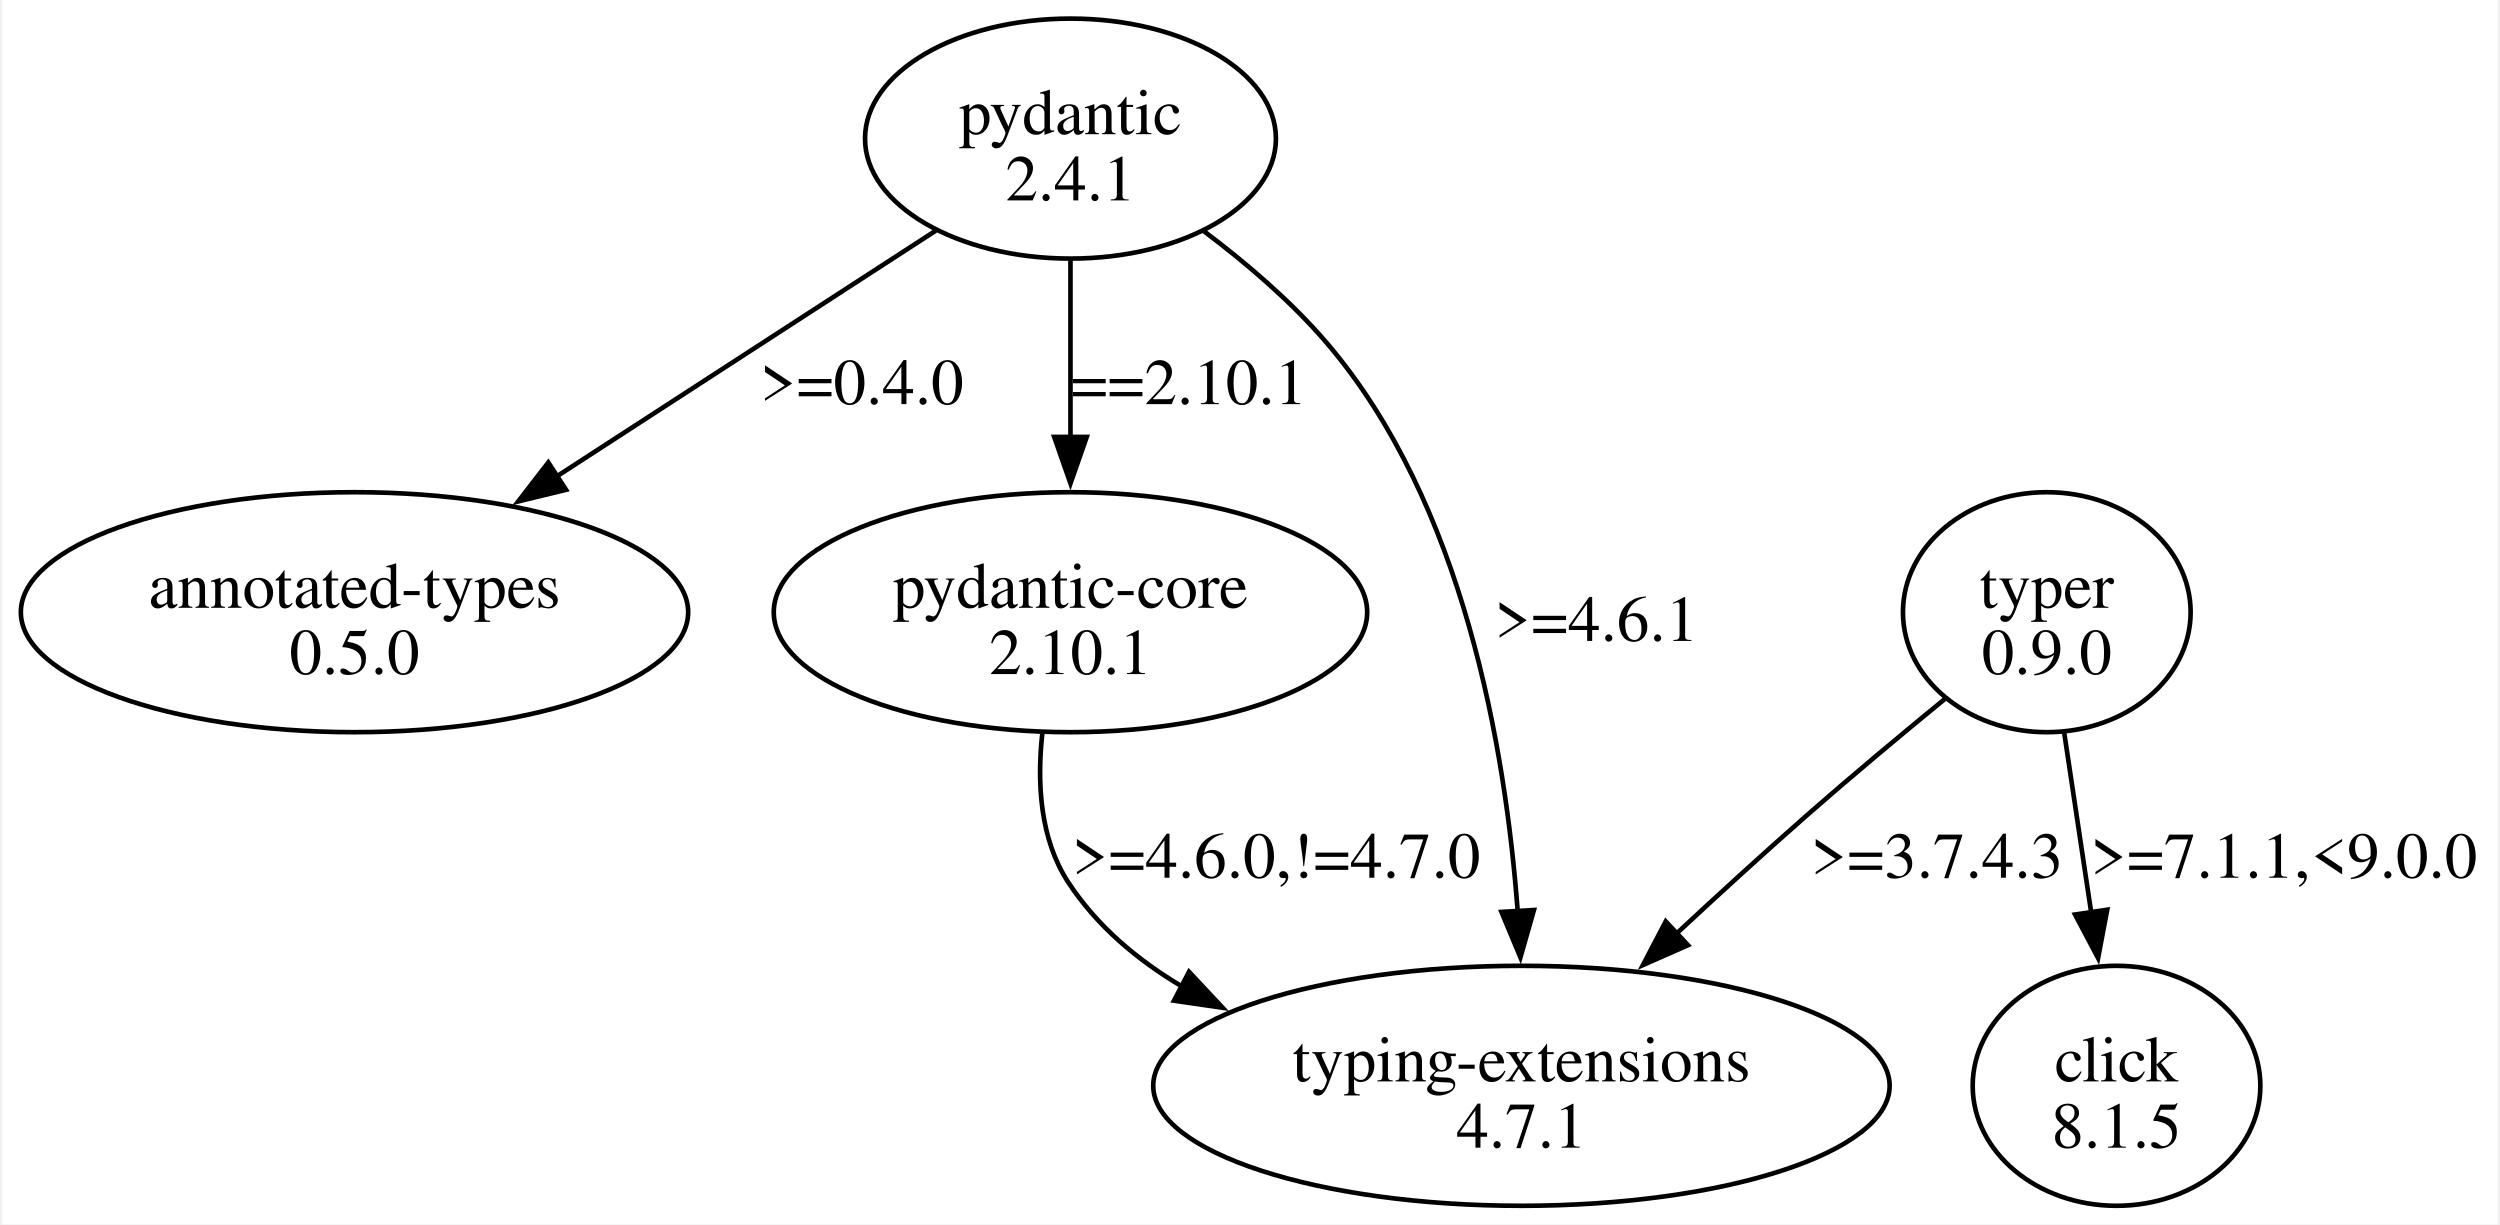
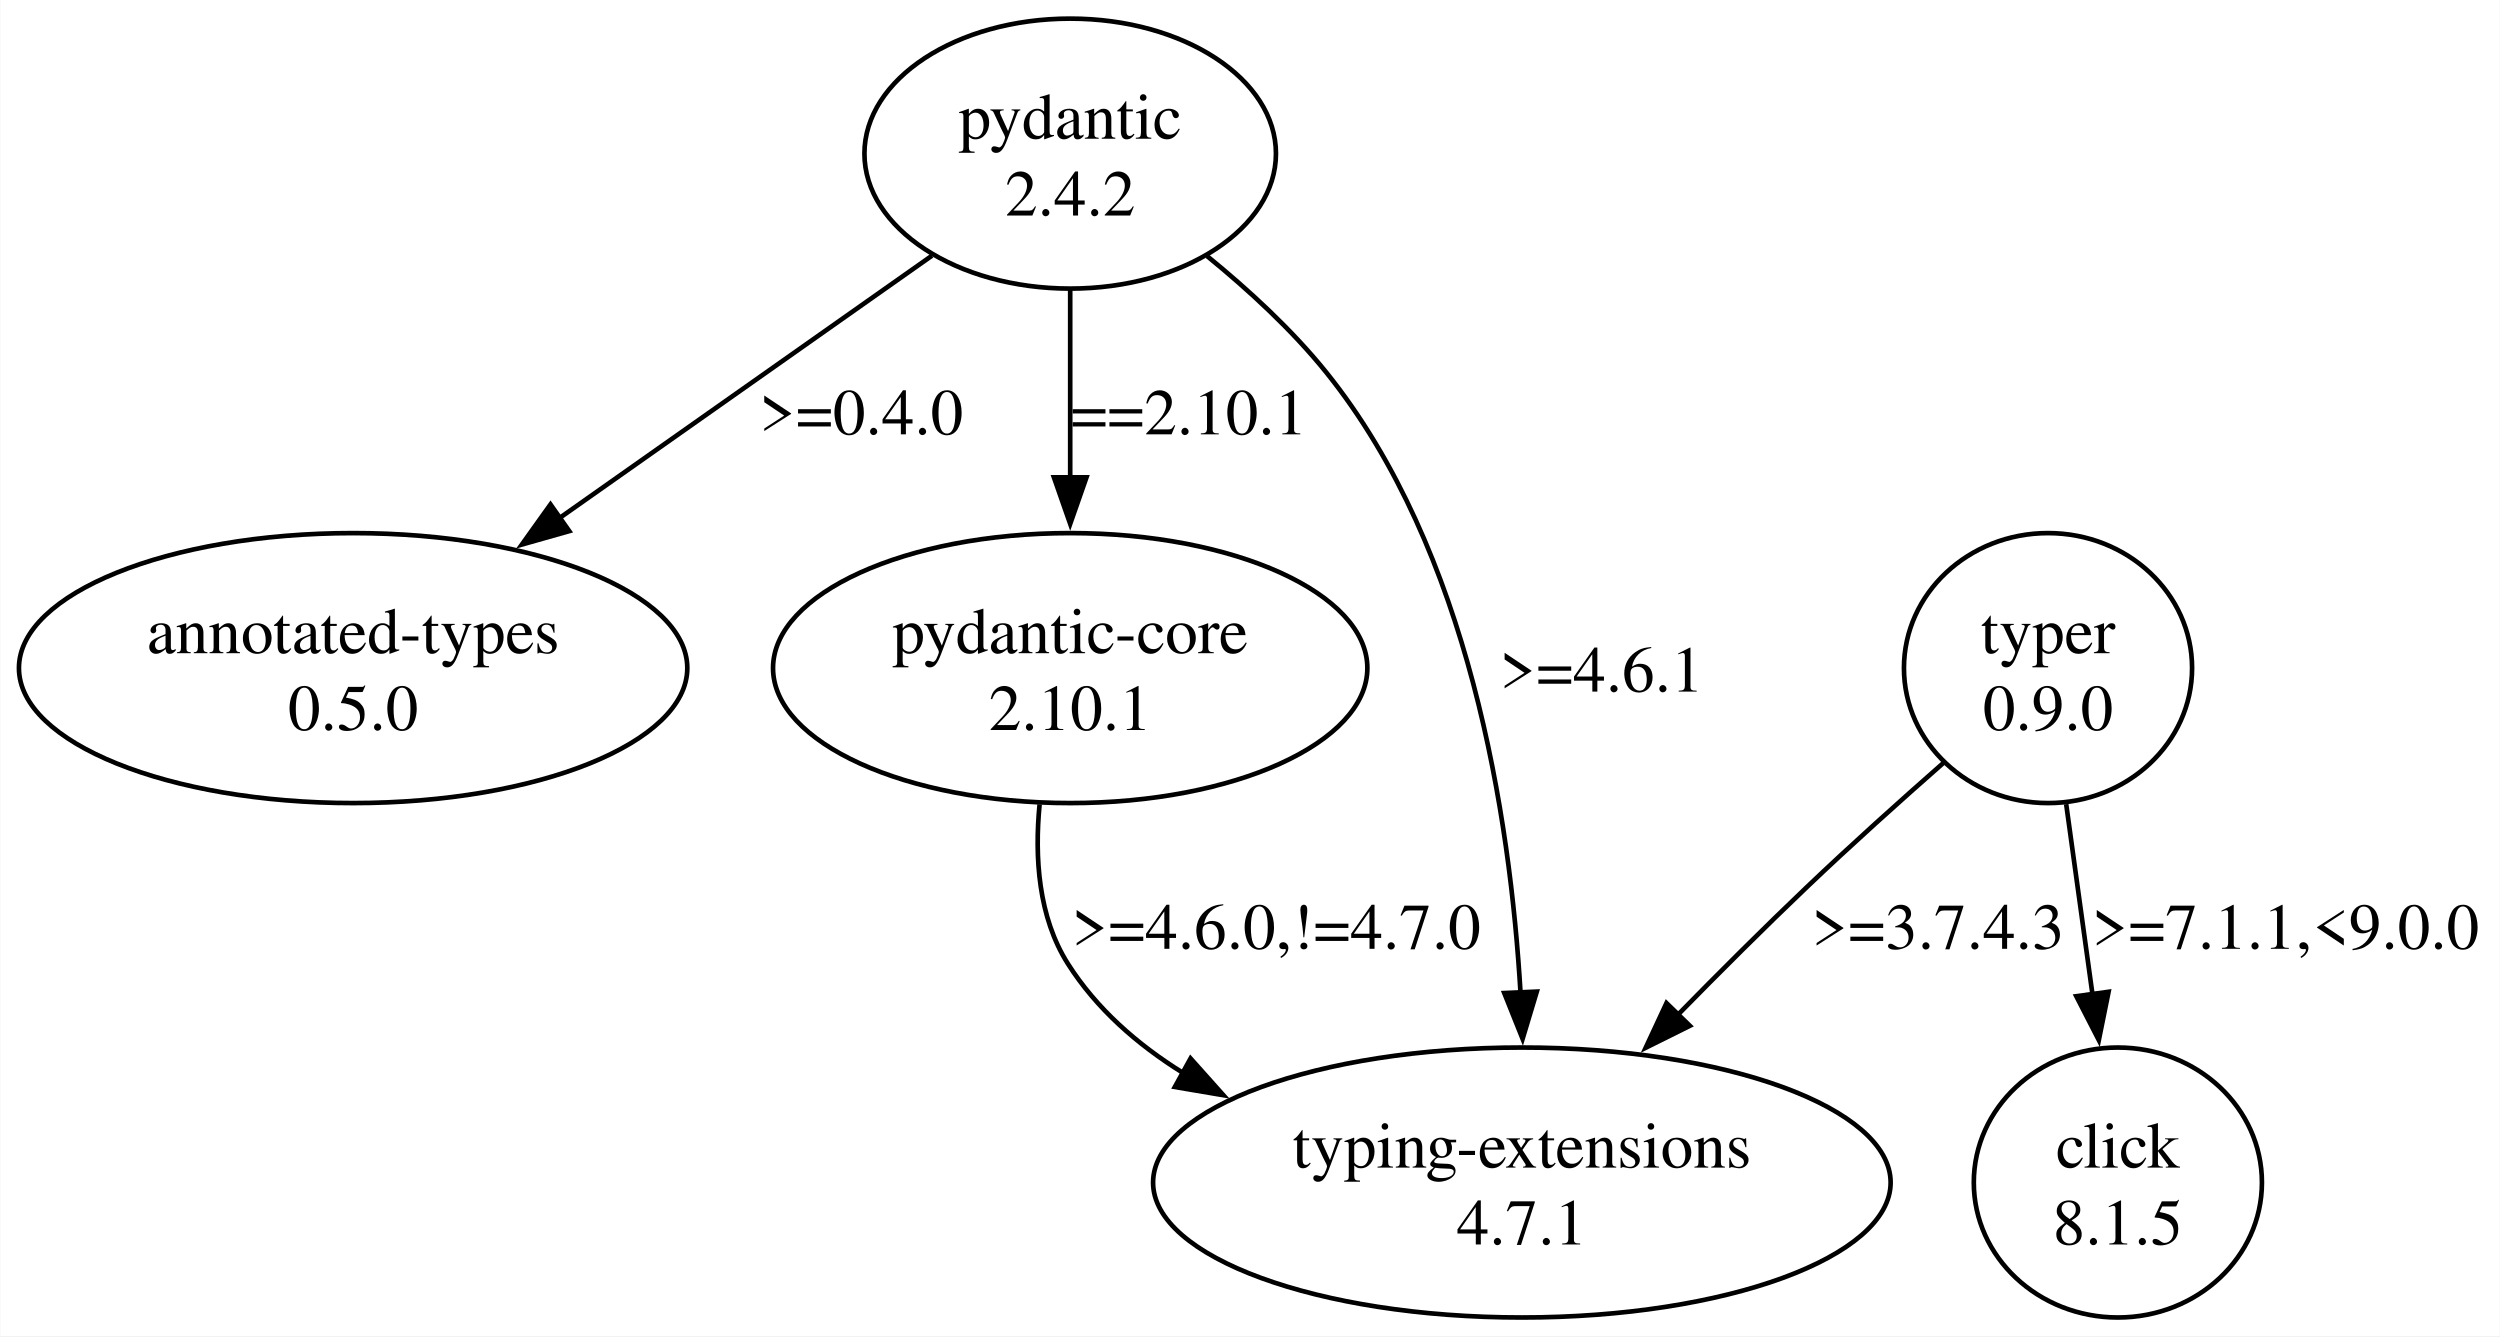
- <svg xmlns="http://www.w3.org/2000/svg" width="537pt" height="263pt" viewBox="0.00 0.00 536.77 263.36">
-   <g id="graph0" class="graph" transform="scale(1 1) rotate(0) translate(4 259.36)">
-     <polygon fill="white" stroke="none" points="-4,4 -4,-259.36 532.77,-259.36 532.77,4 -4,4" />
+ <svg xmlns="http://www.w3.org/2000/svg" width="537pt" height="287pt" viewBox="0.00 0.00 536.77 286.95">
+   <g id="graph0" class="graph" transform="scale(1 1) rotate(0) translate(4 282.95)">
+     <polygon fill="white" stroke="none" points="-4,4 -4,-282.95 532.77,-282.95 532.77,4 -4,4" />
    <g id="node1" class="node">
-       <ellipse fill="none" stroke="black" cx="225.77" cy="-229.55" rx="44.19" ry="25.81" />
-       <text text-anchor="middle" x="225.77" y="-230.5" font-family="Times,serif" font-size="14.00">pydantic</text>
-       <text text-anchor="middle" x="225.77" y="-216.25" font-family="Times,serif" font-size="14.00">2.4.1</text>
+       <ellipse fill="none" stroke="black" cx="225.77" cy="-249.96" rx="44.19" ry="28.99" />
+       <text text-anchor="middle" x="225.77" y="-253.16" font-family="Times,serif" font-size="14.00">pydantic</text>
+       <text text-anchor="middle" x="225.77" y="-236.66" font-family="Times,serif" font-size="14.00">2.4.2</text>
    </g>
    <g id="node2" class="node">
-       <ellipse fill="none" stroke="black" cx="71.77" cy="-127.68" rx="71.77" ry="25.81" />
-       <text text-anchor="middle" x="71.77" y="-128.63" font-family="Times,serif" font-size="14.00">annotated-types</text>
-       <text text-anchor="middle" x="71.77" y="-114.38" font-family="Times,serif" font-size="14.00">0.5.0</text>
+       <ellipse fill="none" stroke="black" cx="71.77" cy="-139.47" rx="71.77" ry="28.99" />
+       <text text-anchor="middle" x="71.77" y="-142.67" font-family="Times,serif" font-size="14.00">annotated-types</text>
+       <text text-anchor="middle" x="71.77" y="-126.17" font-family="Times,serif" font-size="14.00">0.5.0</text>
    </g>
    <g id="edge1" class="edge">
-       <path fill="none" stroke="black" d="M196.81,-209.76C173.86,-194.88 141.44,-173.86 115.36,-156.95" />
-       <polygon fill="black" stroke="black" points="117.27,-154.01 106.98,-151.51 113.46,-159.89 117.27,-154.01" />
-       <text text-anchor="middle" x="180.9" y="-172.44" font-family="Times,serif" font-size="14.00">&gt;=0.4.0</text>
+       <path fill="none" stroke="black" d="M196.08,-228.04C173.35,-212.03 141.64,-189.69 115.93,-171.58" />
+       <polygon fill="black" stroke="black" points="118.19,-168.89 108,-166 114.16,-174.62 118.19,-168.89" />
+       <text text-anchor="middle" x="180.9" y="-189.67" font-family="Times,serif" font-size="14.00">&gt;=0.4.0</text>
    </g>
    <g id="node3" class="node">
-       <ellipse fill="none" stroke="black" cx="225.77" cy="-127.68" rx="63.82" ry="25.81" />
-       <text text-anchor="middle" x="225.77" y="-128.63" font-family="Times,serif" font-size="14.00">pydantic-core</text>
-       <text text-anchor="middle" x="225.77" y="-114.38" font-family="Times,serif" font-size="14.00">2.10.1</text>
+       <ellipse fill="none" stroke="black" cx="225.77" cy="-139.47" rx="63.82" ry="28.99" />
+       <text text-anchor="middle" x="225.77" y="-142.67" font-family="Times,serif" font-size="14.00">pydantic-core</text>
+       <text text-anchor="middle" x="225.77" y="-126.17" font-family="Times,serif" font-size="14.00">2.10.1</text>
    </g>
    <g id="edge2" class="edge">
-       <path fill="none" stroke="black" d="M225.77,-203.35C225.77,-191.75 225.77,-177.79 225.77,-165.08" />
-       <polygon fill="black" stroke="black" points="229.27,-165.38 225.77,-155.38 222.27,-165.38 229.27,-165.38" />
-       <text text-anchor="middle" x="251.27" y="-172.44" font-family="Times,serif" font-size="14.00">==2.10.1</text>
+       <path fill="none" stroke="black" d="M225.77,-220.74C225.77,-208.4 225.77,-193.72 225.77,-180.3" />
+       <polygon fill="black" stroke="black" points="229.27,-180.44 225.77,-170.44 222.27,-180.44 229.27,-180.44" />
+       <text text-anchor="middle" x="251.27" y="-189.67" font-family="Times,serif" font-size="14.00">==2.10.1</text>
    </g>
    <g id="node4" class="node">
-       <ellipse fill="none" stroke="black" cx="322.77" cy="-25.81" rx="79.2" ry="25.81" />
-       <text text-anchor="middle" x="322.77" y="-26.76" font-family="Times,serif" font-size="14.00">typing-extensions</text>
-       <text text-anchor="middle" x="322.77" y="-12.51" font-family="Times,serif" font-size="14.00">4.7.1</text>
+       <ellipse fill="none" stroke="black" cx="322.77" cy="-28.99" rx="79.2" ry="28.99" />
+       <text text-anchor="middle" x="322.77" y="-32.19" font-family="Times,serif" font-size="14.00">typing-extensions</text>
+       <text text-anchor="middle" x="322.77" y="-15.69" font-family="Times,serif" font-size="14.00">4.7.1</text>
    </g>
    <g id="edge3" class="edge">
-       <path fill="none" stroke="black" d="M254.5,-209.61C263.58,-202.78 273.21,-194.55 280.77,-185.74 310.33,-151.3 319.37,-98.32 321.98,-63.12" />
-       <polygon fill="black" stroke="black" points="325.46,-63.62 322.55,-53.43 318.47,-63.21 325.46,-63.62" />
-       <text text-anchor="middle" x="338.9" y="-121.5" font-family="Times,serif" font-size="14.00">&gt;=4.6.1</text>
+       <path fill="none" stroke="black" d="M255.16,-227.96C264.07,-220.7 273.44,-212.08 280.77,-202.97 311.5,-164.78 320.27,-107.52 322.5,-69.48" />
+       <polygon fill="black" stroke="black" points="325.98,-69.99 322.93,-59.84 318.99,-69.68 325.98,-69.99" />
+       <text text-anchor="middle" x="339.9" y="-134.42" font-family="Times,serif" font-size="14.00">&gt;=4.6.1</text>
    </g>
    <g id="edge4" class="edge">
-       <path fill="none" stroke="black" d="M219.72,-101.65C218.54,-90.99 219.2,-78.91 225.27,-69.62 231.41,-60.22 240.13,-52.86 249.85,-47.12" />
-       <polygon fill="black" stroke="black" points="251.27,-50.33 258.51,-42.6 248.03,-44.12 251.27,-50.33" />
-       <text text-anchor="middle" x="270.02" y="-70.57" font-family="Times,serif" font-size="14.00">&gt;=4.6.0,!=4.7.0</text>
+       <path fill="none" stroke="black" d="M219.2,-110.2C218.09,-98.78 218.94,-85.97 225.27,-75.98 231.4,-66.32 240.16,-58.65 249.94,-52.57" />
+       <polygon fill="black" stroke="black" points="251.62,-55.64 258.68,-47.74 248.24,-49.51 251.62,-55.64" />
+       <text text-anchor="middle" x="270.02" y="-79.18" font-family="Times,serif" font-size="14.00">&gt;=4.6.0,!=4.7.0</text>
    </g>
    <g id="node5" class="node">
-       <ellipse fill="none" stroke="black" cx="435.77" cy="-127.68" rx="30.94" ry="25.81" />
-       <text text-anchor="middle" x="435.77" y="-128.63" font-family="Times,serif" font-size="14.00">typer</text>
-       <text text-anchor="middle" x="435.77" y="-114.38" font-family="Times,serif" font-size="14.00">0.9.0</text>
+       <ellipse fill="none" stroke="black" cx="435.77" cy="-139.47" rx="30.94" ry="28.99" />
+       <text text-anchor="middle" x="435.77" y="-142.67" font-family="Times,serif" font-size="14.00">typer</text>
+       <text text-anchor="middle" x="435.77" y="-126.17" font-family="Times,serif" font-size="14.00">0.9.0</text>
    </g>
    <g id="edge6" class="edge">
-       <path fill="none" stroke="black" d="M413.88,-109.05C404.57,-101.43 393.66,-92.33 384.02,-83.87 374.84,-75.8 365.07,-66.88 356.1,-58.53" />
-       <polygon fill="black" stroke="black" points="358.59,-56.06 348.9,-51.78 353.81,-61.17 358.59,-56.06" />
-       <text text-anchor="middle" x="412.15" y="-70.57" font-family="Times,serif" font-size="14.00">&gt;=3.7.4.3</text>
+       <path fill="none" stroke="black" d="M413.31,-119.11C404.1,-111.02 393.42,-101.44 384.02,-92.48 374.84,-83.74 365.14,-74.06 356.23,-64.97" />
+       <polygon fill="black" stroke="black" points="358.85,-62.65 349.36,-57.93 353.83,-67.53 358.85,-62.65" />
+       <text text-anchor="middle" x="412.15" y="-79.18" font-family="Times,serif" font-size="14.00">&gt;=3.7.4.3</text>
    </g>
    <g id="node6" class="node">
-       <ellipse fill="none" stroke="black" cx="450.77" cy="-25.81" rx="30.94" ry="25.81" />
-       <text text-anchor="middle" x="450.77" y="-26.76" font-family="Times,serif" font-size="14.00">click</text>
-       <text text-anchor="middle" x="450.77" y="-12.51" font-family="Times,serif" font-size="14.00">8.1.5</text>
+       <ellipse fill="none" stroke="black" cx="450.77" cy="-28.99" rx="30.94" ry="28.99" />
+       <text text-anchor="middle" x="450.77" y="-32.19" font-family="Times,serif" font-size="14.00">click</text>
+       <text text-anchor="middle" x="450.77" y="-15.69" font-family="Times,serif" font-size="14.00">8.1.5</text>
    </g>
    <g id="edge5" class="edge">
-       <path fill="none" stroke="black" d="M439.52,-101.73C441.27,-90.06 443.39,-75.92 445.32,-63.09" />
-       <polygon fill="black" stroke="black" points="448.77,-63.69 446.8,-53.28 441.85,-62.65 448.77,-63.69" />
-       <text text-anchor="middle" x="486.77" y="-70.57" font-family="Times,serif" font-size="14.00">&gt;=7.1.1,&lt;9.0.0</text>
+       <path fill="none" stroke="black" d="M439.67,-110.25C441.41,-97.7 443.48,-82.71 445.36,-69.09" />
+       <polygon fill="black" stroke="black" points="448.78,-69.95 446.68,-59.57 441.84,-69 448.78,-69.95" />
+       <text text-anchor="middle" x="486.77" y="-79.18" font-family="Times,serif" font-size="14.00">&gt;=7.1.1,&lt;9.0.0</text>
    </g>
  </g>
</svg>
